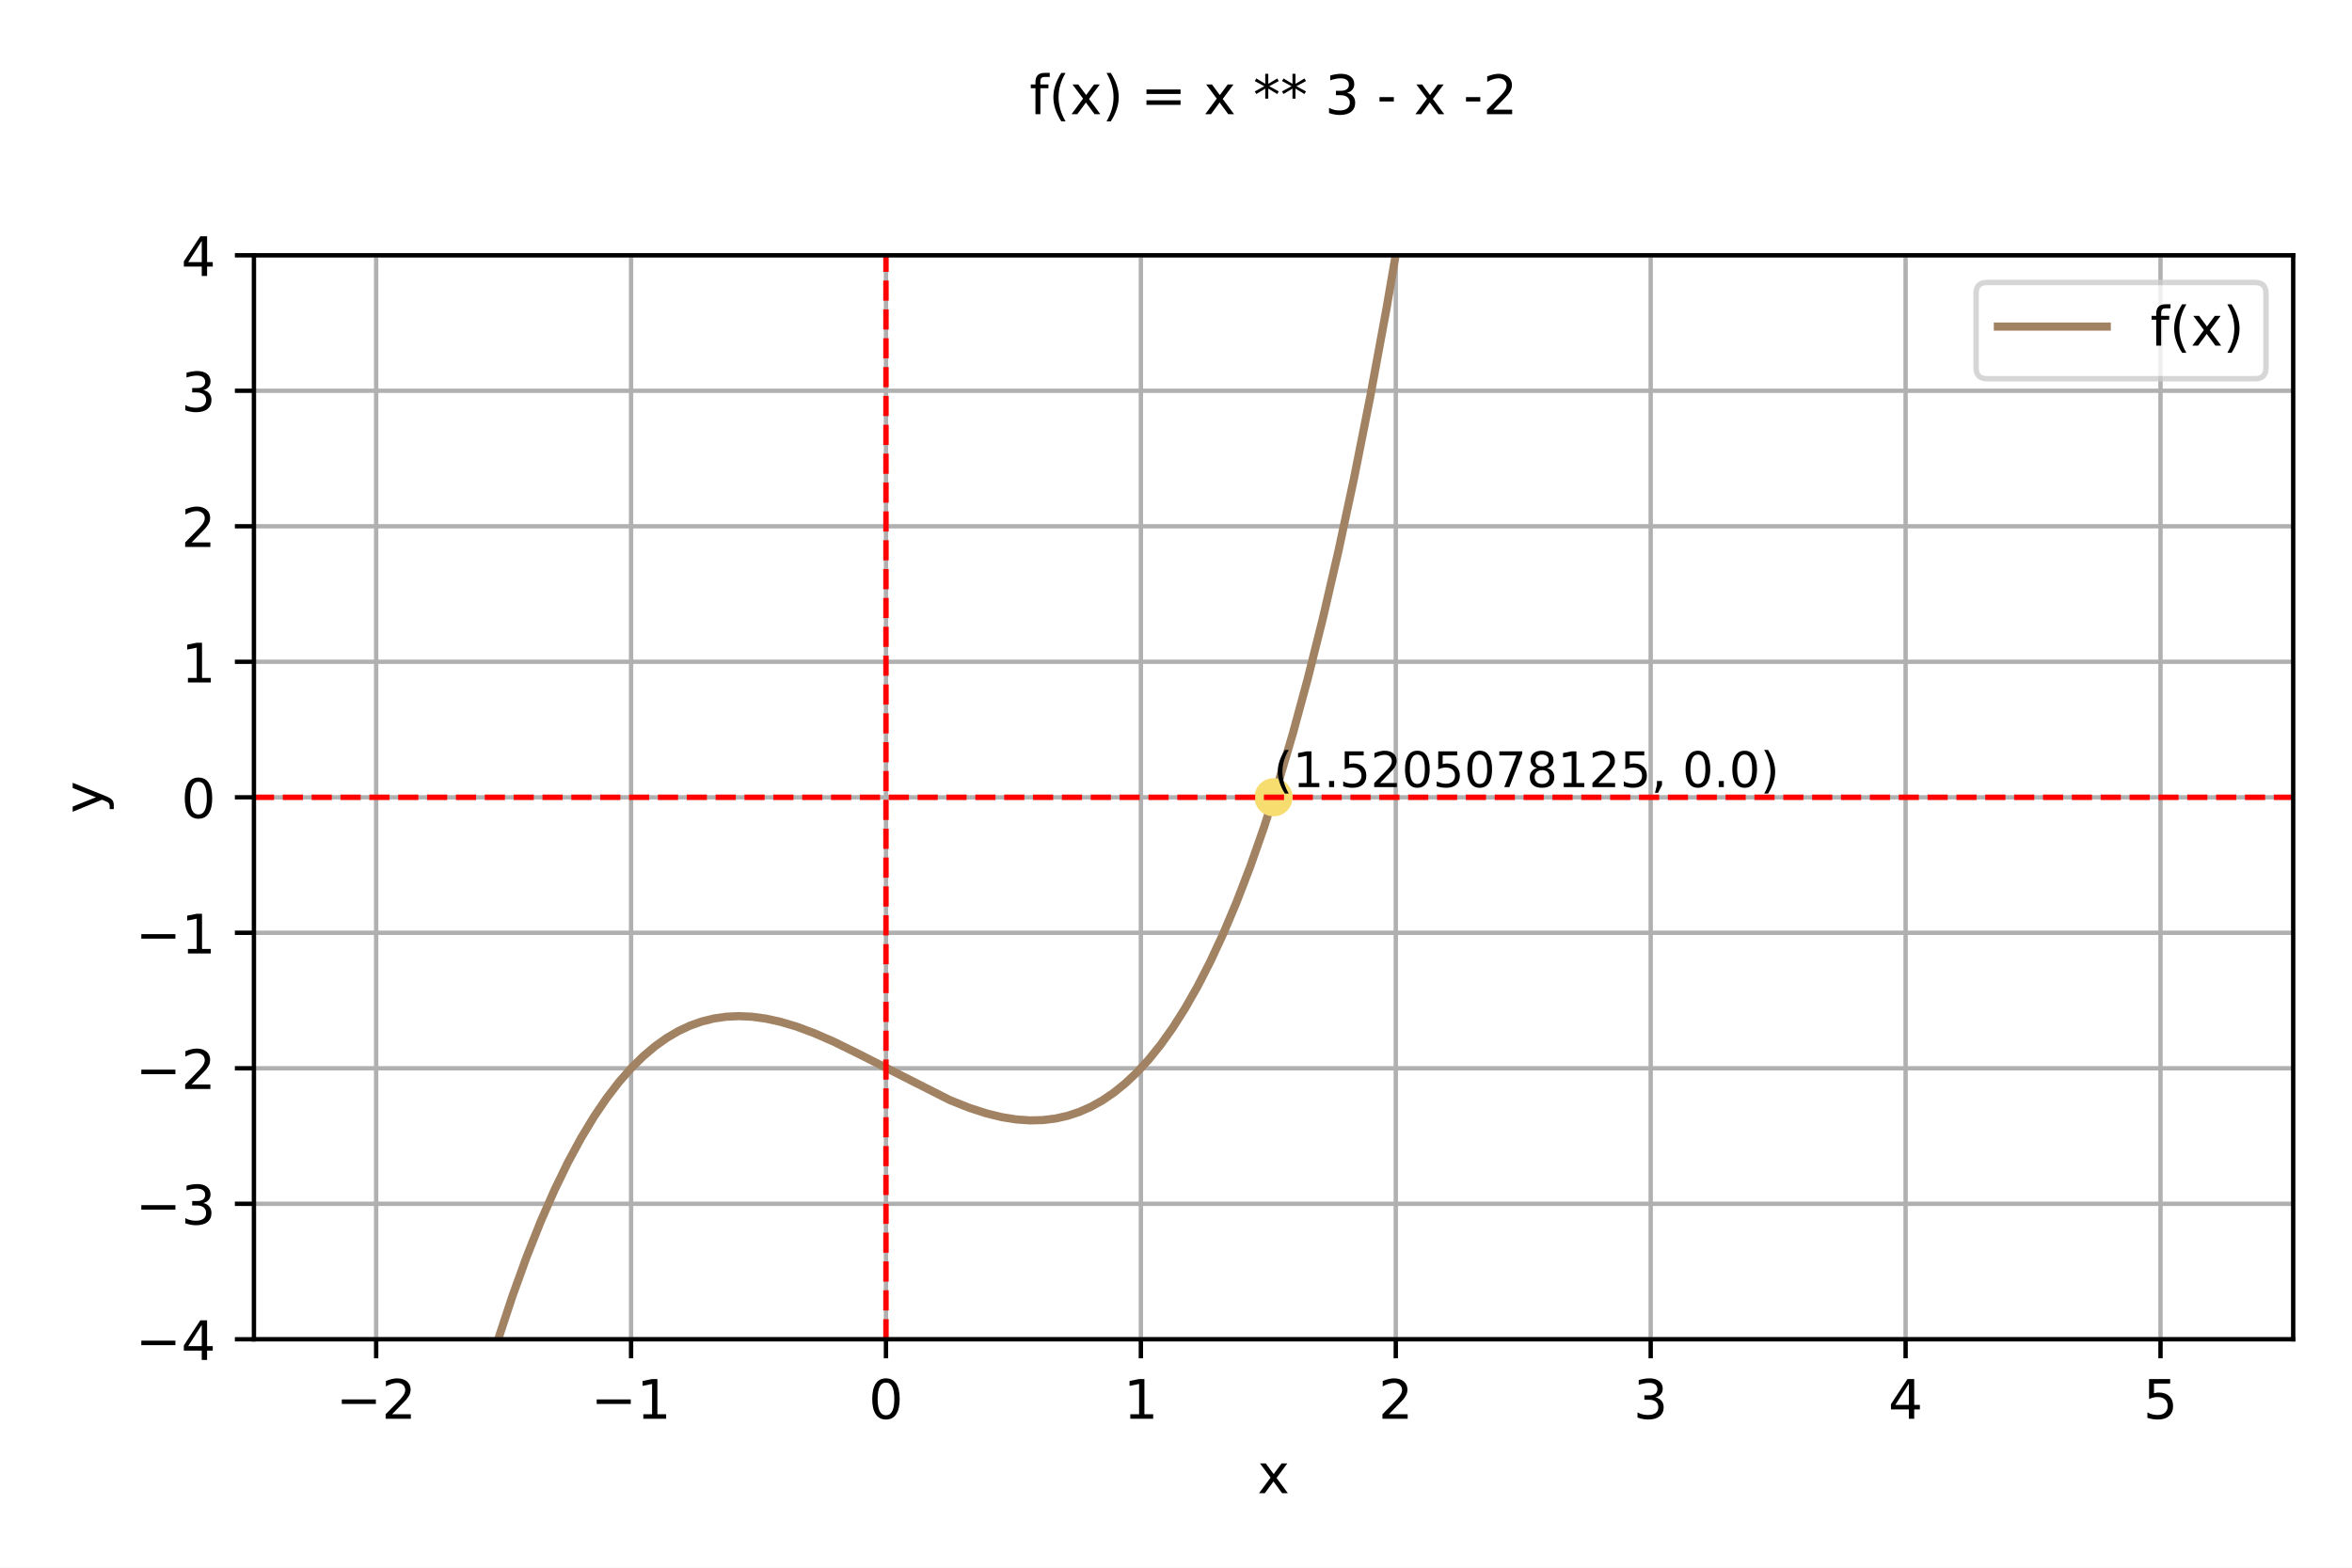
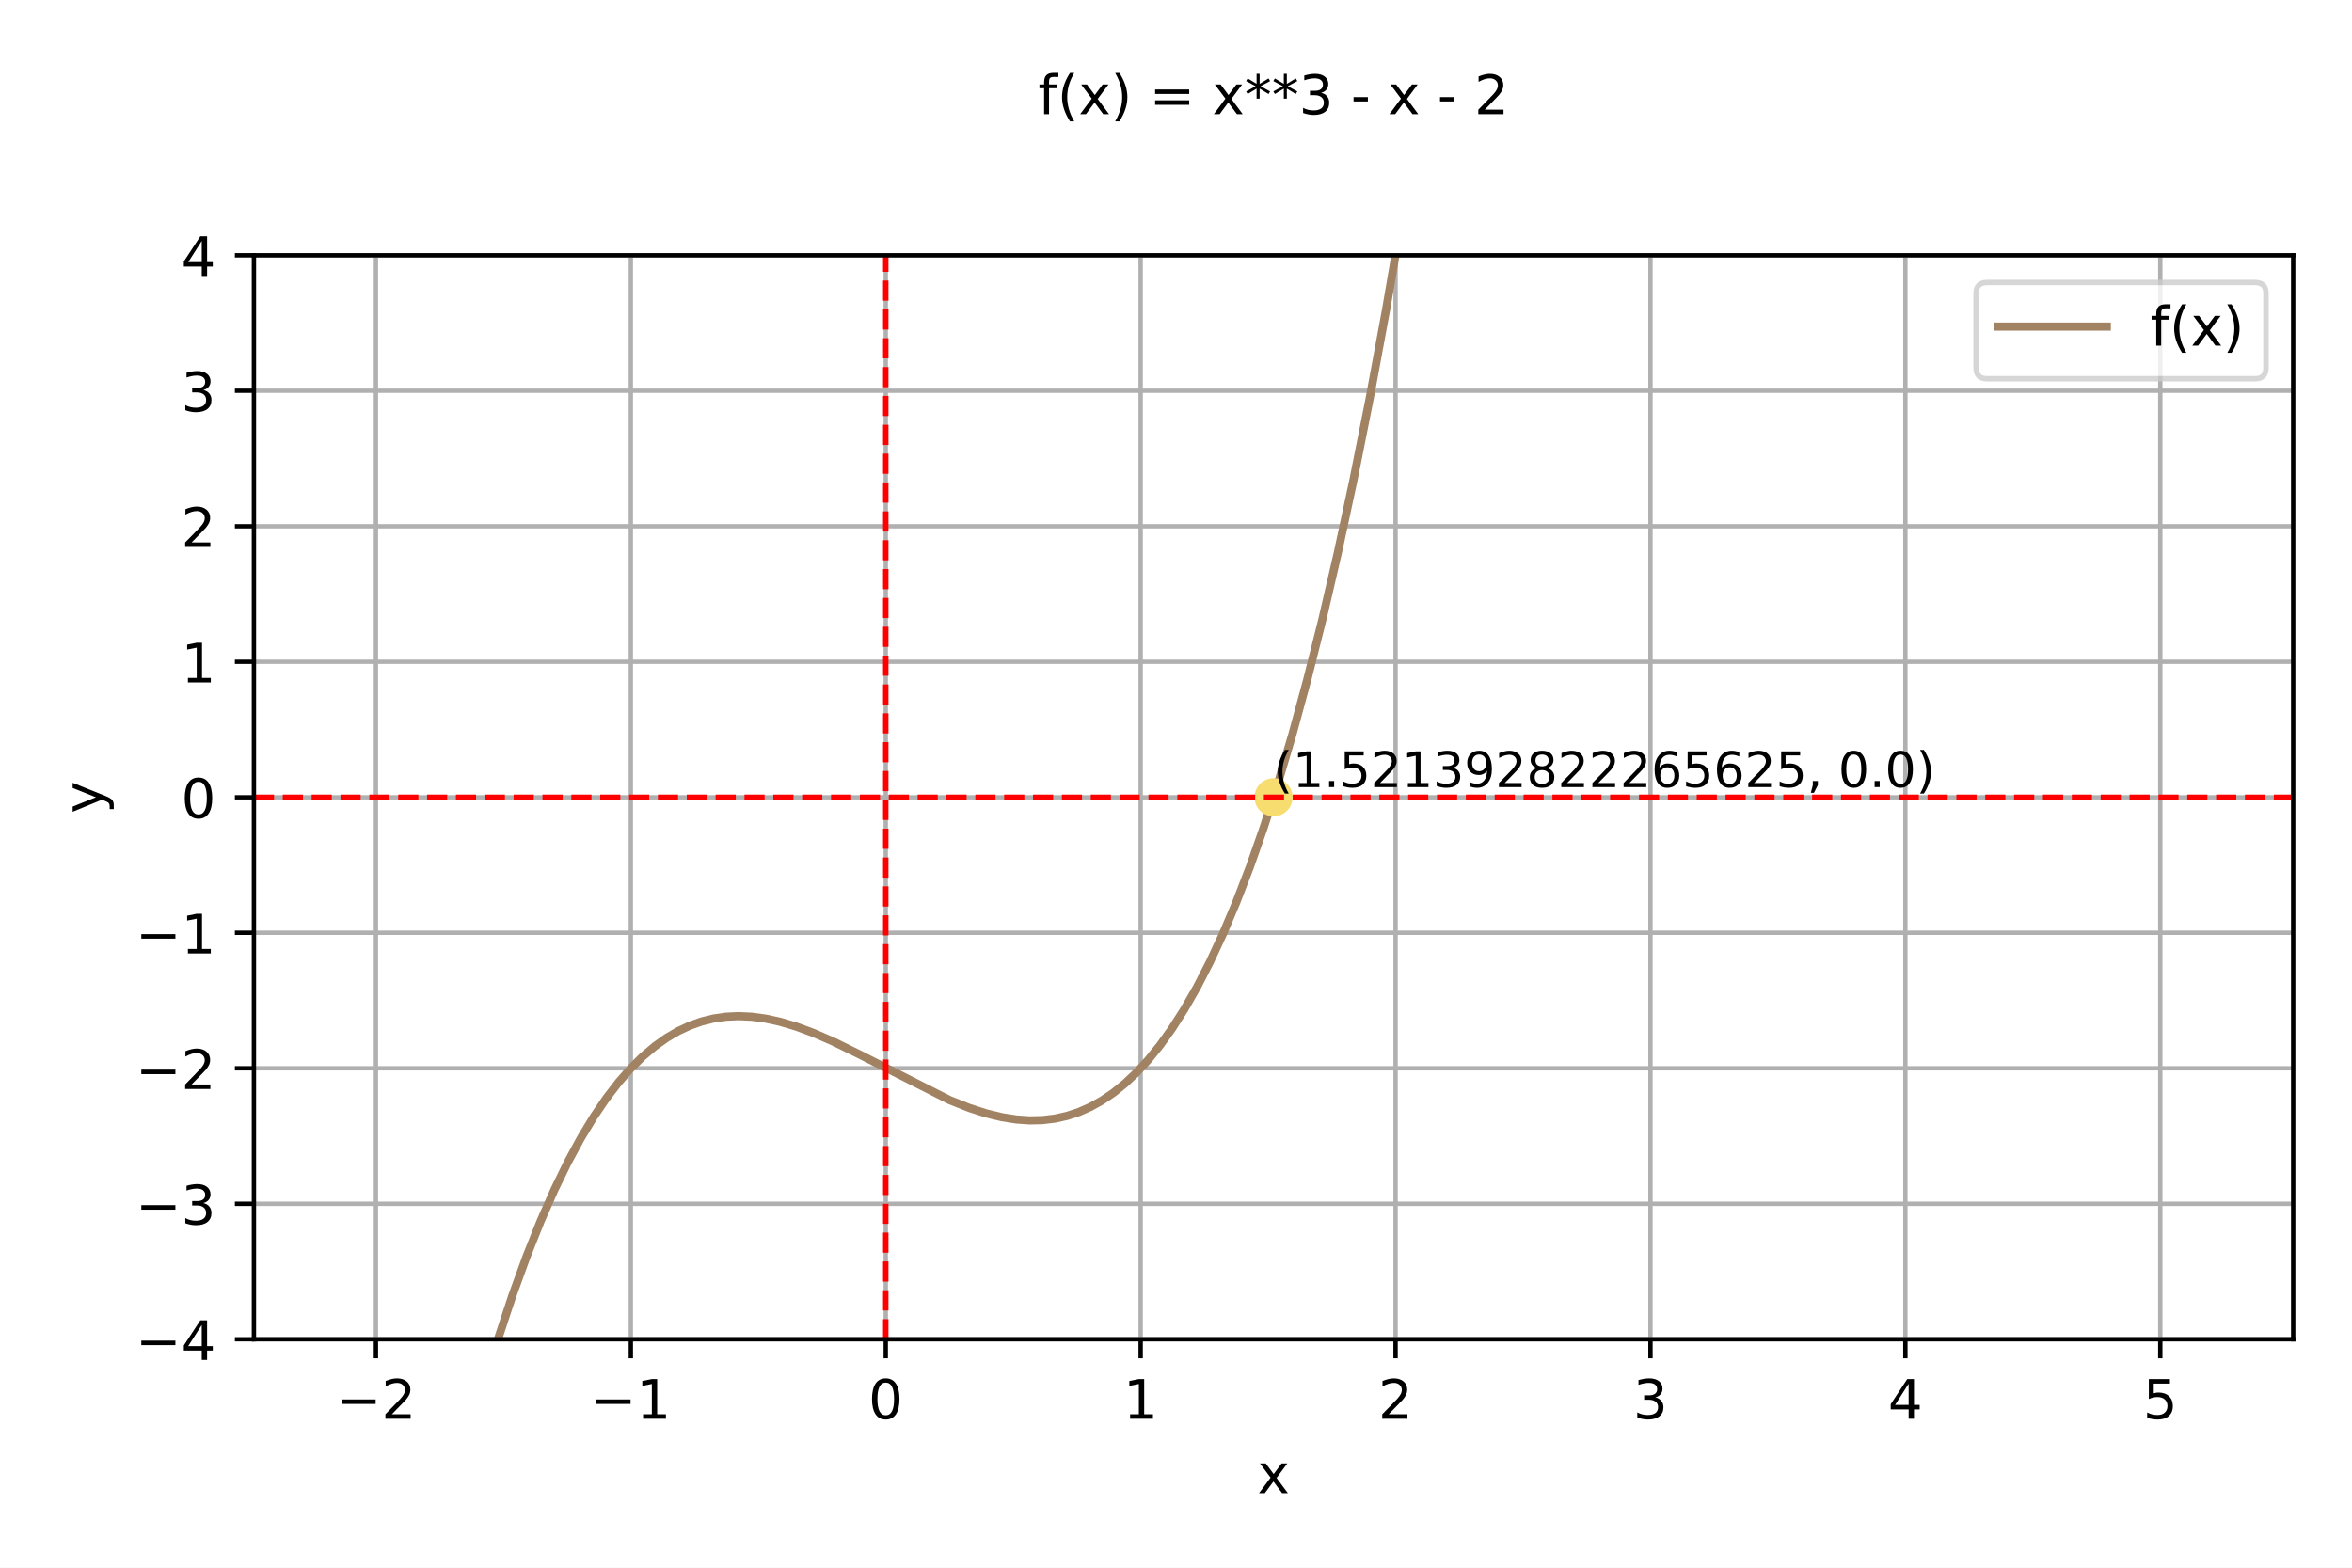
<svg xmlns="http://www.w3.org/2000/svg" xmlns:xlink="http://www.w3.org/1999/xlink" width="432pt" height="288pt" viewBox="0 0 432 288" version="1.1">
  <defs>
    <style type="text/css">*{stroke-linejoin: round; stroke-linecap: butt}</style>
  </defs>
  <g id="figure_1">
    <g id="patch_1">
      <path d="M 0 288  L 432 288  L 432 0  L 0 0  z " style="fill: #ffffff" />
    </g>
    <g id="axes_1">
      <g id="patch_2">
        <path d="M 46.64 246.04  L 421.2 246.04  L 421.2 46.896  L 46.64 46.896  z " style="fill: #ffffff" />
      </g>
      <g id="matplotlib.axis_1">
        <g id="xtick_1">
          <g id="line2d_1">
-             <path d="M 69.09 246.04  L 69.09 46.896  " clip-path="url(#p241c5b1d30)" style="fill: none; stroke: #b0b0b0; stroke-width: 0.8; stroke-linecap: square" />
+             <path d="M 69.048 246.04  L 69.048 46.896  " clip-path="url(#p5b04833d77)" style="fill: none; stroke: #b0b0b0; stroke-width: 0.8; stroke-linecap: square" />
          </g>
          <g id="line2d_2">
            <defs>
-               <path id="m5cde0fe4d4" d="M 0 0  L 0 3.5  " style="stroke: #000000; stroke-width: 0.8" />
+               <path id="md475f87d4f" d="M 0 0  L 0 3.5  " style="stroke: #000000; stroke-width: 0.8" />
            </defs>
            <g>
-               <use xlink:href="#m5cde0fe4d4" x="69.09" y="246.04" style="stroke: #000000; stroke-width: 0.8" />
+               <use xlink:href="#md475f87d4f" x="69.048" y="246.04" style="stroke: #000000; stroke-width: 0.8" />
            </g>
          </g>
          <g id="text_1">
-             <g transform="translate(61.71873 260.6384) scale(0.1 -0.1)">
+             <g transform="translate(61.67729 260.6384) scale(0.1 -0.1)">
              <defs>
                <path id="DejaVuSans-2212" d="M 678 2272  L 4684 2272  L 4684 1741  L 678 1741  L 678 2272  z " transform="scale(0.015625)" />
                <path id="DejaVuSans-32" d="M 1228 531  L 3431 531  L 3431 0  L 469 0  L 469 531  Q 828 903 1448 1529  Q 2069 2156 2228 2338  Q 2531 2678 2651 2914  Q 2772 3150 2772 3378  Q 2772 3750 2511 3984  Q 2250 4219 1831 4219  Q 1534 4219 1204 4116  Q 875 4013 500 3803  L 500 4441  Q 881 4594 1212 4672  Q 1544 4750 1819 4750  Q 2544 4750 2975 4387  Q 3406 4025 3406 3419  Q 3406 3131 3298 2873  Q 3191 2616 2906 2266  Q 2828 2175 2409 1742  Q 1991 1309 1228 531  z " transform="scale(0.015625)" />
              </defs>
              <use xlink:href="#DejaVuSans-2212" />
-               <use xlink:href="#DejaVuSans-32" transform="translate(83.78906 0)" />
+               <use xlink:href="#DejaVuSans-32" x="83.789" />
            </g>
          </g>
        </g>
        <g id="xtick_2">
          <g id="line2d_3">
-             <path d="M 115.91 246.04  L 115.91 46.896  " clip-path="url(#p241c5b1d30)" style="fill: none; stroke: #b0b0b0; stroke-width: 0.8; stroke-linecap: square" />
+             <path d="M 115.868 246.04  L 115.868 46.896  " clip-path="url(#p5b04833d77)" style="fill: none; stroke: #b0b0b0; stroke-width: 0.8; stroke-linecap: square" />
          </g>
          <g id="line2d_4">
            <g>
-               <use xlink:href="#m5cde0fe4d4" x="115.91" y="246.04" style="stroke: #000000; stroke-width: 0.8" />
+               <use xlink:href="#md475f87d4f" x="115.868" y="246.04" style="stroke: #000000; stroke-width: 0.8" />
            </g>
          </g>
          <g id="text_2">
-             <g transform="translate(108.5387 260.6384) scale(0.1 -0.1)">
+             <g transform="translate(108.4973 260.6384) scale(0.1 -0.1)">
              <defs>
                <path id="DejaVuSans-31" d="M 794 531  L 1825 531  L 1825 4091  L 703 3866  L 703 4441  L 1819 4666  L 2450 4666  L 2450 531  L 3481 531  L 3481 0  L 794 0  L 794 531  z " transform="scale(0.015625)" />
              </defs>
              <use xlink:href="#DejaVuSans-2212" />
-               <use xlink:href="#DejaVuSans-31" transform="translate(83.78906 0)" />
+               <use xlink:href="#DejaVuSans-31" x="83.789" />
            </g>
          </g>
        </g>
        <g id="xtick_3">
          <g id="line2d_5">
-             <path d="M 162.73 246.04  L 162.73 46.896  " clip-path="url(#p241c5b1d30)" style="fill: none; stroke: #b0b0b0; stroke-width: 0.8; stroke-linecap: square" />
+             <path d="M 162.688 246.04  L 162.688 46.896  " clip-path="url(#p5b04833d77)" style="fill: none; stroke: #b0b0b0; stroke-width: 0.8; stroke-linecap: square" />
          </g>
          <g id="line2d_6">
            <g>
-               <use xlink:href="#m5cde0fe4d4" x="162.73" y="246.04" style="stroke: #000000; stroke-width: 0.8" />
+               <use xlink:href="#md475f87d4f" x="162.688" y="246.04" style="stroke: #000000; stroke-width: 0.8" />
            </g>
          </g>
          <g id="text_3">
-             <g transform="translate(159.5486 260.6384) scale(0.1 -0.1)">
+             <g transform="translate(159.5071 260.6384) scale(0.1 -0.1)">
              <defs>
                <path id="DejaVuSans-30" d="M 2034 4250  Q 1547 4250 1301 3770  Q 1056 3291 1056 2328  Q 1056 1369 1301 889  Q 1547 409 2034 409  Q 2525 409 2770 889  Q 3016 1369 3016 2328  Q 3016 3291 2770 3770  Q 2525 4250 2034 4250  z M 2034 4750  Q 2819 4750 3233 4129  Q 3647 3509 3647 2328  Q 3647 1150 3233 529  Q 2819 -91 2034 -91  Q 1250 -91 836 529  Q 422 1150 422 2328  Q 422 3509 836 4129  Q 1250 4750 2034 4750  z " transform="scale(0.015625)" />
              </defs>
              <use xlink:href="#DejaVuSans-30" />
            </g>
          </g>
        </g>
        <g id="xtick_4">
          <g id="line2d_7">
-             <path d="M 209.55 246.04  L 209.55 46.896  " clip-path="url(#p241c5b1d30)" style="fill: none; stroke: #b0b0b0; stroke-width: 0.8; stroke-linecap: square" />
+             <path d="M 209.508 246.04  L 209.508 46.896  " clip-path="url(#p5b04833d77)" style="fill: none; stroke: #b0b0b0; stroke-width: 0.8; stroke-linecap: square" />
          </g>
          <g id="line2d_8">
            <g>
-               <use xlink:href="#m5cde0fe4d4" x="209.55" y="246.04" style="stroke: #000000; stroke-width: 0.8" />
+               <use xlink:href="#md475f87d4f" x="209.508" y="246.04" style="stroke: #000000; stroke-width: 0.8" />
            </g>
          </g>
          <g id="text_4">
-             <g transform="translate(206.3686 260.6384) scale(0.1 -0.1)">
+             <g transform="translate(206.3271 260.6384) scale(0.1 -0.1)">
              <use xlink:href="#DejaVuSans-31" />
            </g>
          </g>
        </g>
        <g id="xtick_5">
          <g id="line2d_9">
-             <path d="M 256.37 246.04  L 256.37 46.896  " clip-path="url(#p241c5b1d30)" style="fill: none; stroke: #b0b0b0; stroke-width: 0.8; stroke-linecap: square" />
+             <path d="M 256.328 246.04  L 256.328 46.896  " clip-path="url(#p5b04833d77)" style="fill: none; stroke: #b0b0b0; stroke-width: 0.8; stroke-linecap: square" />
          </g>
          <g id="line2d_10">
            <g>
-               <use xlink:href="#m5cde0fe4d4" x="256.37" y="246.04" style="stroke: #000000; stroke-width: 0.8" />
+               <use xlink:href="#md475f87d4f" x="256.328" y="246.04" style="stroke: #000000; stroke-width: 0.8" />
            </g>
          </g>
          <g id="text_5">
-             <g transform="translate(253.1886 260.6384) scale(0.1 -0.1)">
+             <g transform="translate(253.1471 260.6384) scale(0.1 -0.1)">
              <use xlink:href="#DejaVuSans-32" />
            </g>
          </g>
        </g>
        <g id="xtick_6">
          <g id="line2d_11">
-             <path d="M 303.19 246.04  L 303.19 46.896  " clip-path="url(#p241c5b1d30)" style="fill: none; stroke: #b0b0b0; stroke-width: 0.8; stroke-linecap: square" />
+             <path d="M 303.148 246.04  L 303.148 46.896  " clip-path="url(#p5b04833d77)" style="fill: none; stroke: #b0b0b0; stroke-width: 0.8; stroke-linecap: square" />
          </g>
          <g id="line2d_12">
            <g>
-               <use xlink:href="#m5cde0fe4d4" x="303.19" y="246.04" style="stroke: #000000; stroke-width: 0.8" />
+               <use xlink:href="#md475f87d4f" x="303.148" y="246.04" style="stroke: #000000; stroke-width: 0.8" />
            </g>
          </g>
          <g id="text_6">
-             <g transform="translate(300.0086 260.6384) scale(0.1 -0.1)">
+             <g transform="translate(299.9671 260.6384) scale(0.1 -0.1)">
              <defs>
                <path id="DejaVuSans-33" d="M 2597 2516  Q 3050 2419 3304 2112  Q 3559 1806 3559 1356  Q 3559 666 3084 287  Q 2609 -91 1734 -91  Q 1441 -91 1130 -33  Q 819 25 488 141  L 488 750  Q 750 597 1062 519  Q 1375 441 1716 441  Q 2309 441 2620 675  Q 2931 909 2931 1356  Q 2931 1769 2642 2001  Q 2353 2234 1838 2234  L 1294 2234  L 1294 2753  L 1863 2753  Q 2328 2753 2575 2939  Q 2822 3125 2822 3475  Q 2822 3834 2567 4026  Q 2313 4219 1838 4219  Q 1578 4219 1281 4162  Q 984 4106 628 3988  L 628 4550  Q 988 4650 1302 4700  Q 1616 4750 1894 4750  Q 2613 4750 3031 4423  Q 3450 4097 3450 3541  Q 3450 3153 3228 2886  Q 3006 2619 2597 2516  z " transform="scale(0.015625)" />
              </defs>
              <use xlink:href="#DejaVuSans-33" />
            </g>
          </g>
        </g>
        <g id="xtick_7">
          <g id="line2d_13">
-             <path d="M 350.01 246.04  L 350.01 46.896  " clip-path="url(#p241c5b1d30)" style="fill: none; stroke: #b0b0b0; stroke-width: 0.8; stroke-linecap: square" />
+             <path d="M 349.968 246.04  L 349.968 46.896  " clip-path="url(#p5b04833d77)" style="fill: none; stroke: #b0b0b0; stroke-width: 0.8; stroke-linecap: square" />
          </g>
          <g id="line2d_14">
            <g>
-               <use xlink:href="#m5cde0fe4d4" x="350.01" y="246.04" style="stroke: #000000; stroke-width: 0.8" />
+               <use xlink:href="#md475f87d4f" x="349.968" y="246.04" style="stroke: #000000; stroke-width: 0.8" />
            </g>
          </g>
          <g id="text_7">
-             <g transform="translate(346.8286 260.6384) scale(0.1 -0.1)">
+             <g transform="translate(346.7871 260.6384) scale(0.1 -0.1)">
              <defs>
                <path id="DejaVuSans-34" d="M 2419 4116  L 825 1625  L 2419 1625  L 2419 4116  z M 2253 4666  L 3047 4666  L 3047 1625  L 3713 1625  L 3713 1100  L 3047 1100  L 3047 0  L 2419 0  L 2419 1100  L 313 1100  L 313 1709  L 2253 4666  z " transform="scale(0.015625)" />
              </defs>
              <use xlink:href="#DejaVuSans-34" />
            </g>
          </g>
        </g>
        <g id="xtick_8">
          <g id="line2d_15">
-             <path d="M 396.83 246.04  L 396.83 46.896  " clip-path="url(#p241c5b1d30)" style="fill: none; stroke: #b0b0b0; stroke-width: 0.8; stroke-linecap: square" />
+             <path d="M 396.788 246.04  L 396.788 46.896  " clip-path="url(#p5b04833d77)" style="fill: none; stroke: #b0b0b0; stroke-width: 0.8; stroke-linecap: square" />
          </g>
          <g id="line2d_16">
            <g>
-               <use xlink:href="#m5cde0fe4d4" x="396.83" y="246.04" style="stroke: #000000; stroke-width: 0.8" />
+               <use xlink:href="#md475f87d4f" x="396.788" y="246.04" style="stroke: #000000; stroke-width: 0.8" />
            </g>
          </g>
          <g id="text_8">
-             <g transform="translate(393.6486 260.6384) scale(0.1 -0.1)">
+             <g transform="translate(393.6071 260.6384) scale(0.1 -0.1)">
              <defs>
                <path id="DejaVuSans-35" d="M 691 4666  L 3169 4666  L 3169 4134  L 1269 4134  L 1269 2991  Q 1406 3038 1543 3061  Q 1681 3084 1819 3084  Q 2600 3084 3056 2656  Q 3513 2228 3513 1497  Q 3513 744 3044 326  Q 2575 -91 1722 -91  Q 1428 -91 1123 -41  Q 819 9 494 109  L 494 744  Q 775 591 1075 516  Q 1375 441 1709 441  Q 2250 441 2565 725  Q 2881 1009 2881 1497  Q 2881 1984 2565 2268  Q 2250 2553 1709 2553  Q 1456 2553 1204 2497  Q 953 2441 691 2322  L 691 4666  z " transform="scale(0.015625)" />
              </defs>
              <use xlink:href="#DejaVuSans-35" />
            </g>
          </g>
        </g>
        <g id="text_9">
          <g transform="translate(230.9606 274.3166) scale(0.1 -0.1)">
            <defs>
              <path id="DejaVuSans-78" d="M 3513 3500  L 2247 1797  L 3578 0  L 2900 0  L 1881 1375  L 863 0  L 184 0  L 1544 1831  L 300 3500  L 978 3500  L 1906 2253  L 2834 3500  L 3513 3500  z " transform="scale(0.015625)" />
            </defs>
            <use xlink:href="#DejaVuSans-78" />
          </g>
        </g>
      </g>
      <g id="matplotlib.axis_2">
        <g id="ytick_1">
          <g id="line2d_17">
-             <path d="M 46.64 246.04  L 421.2 246.04  " clip-path="url(#p241c5b1d30)" style="fill: none; stroke: #b0b0b0; stroke-width: 0.8; stroke-linecap: square" />
+             <path d="M 46.64 246.04  L 421.2 246.04  " clip-path="url(#p5b04833d77)" style="fill: none; stroke: #b0b0b0; stroke-width: 0.8; stroke-linecap: square" />
          </g>
          <g id="line2d_18">
            <defs>
-               <path id="m970e0927e2" d="M 0 0  L -3.5 0  " style="stroke: #000000; stroke-width: 0.8" />
+               <path id="m2a11672804" d="M 0 0  L -3.5 0  " style="stroke: #000000; stroke-width: 0.8" />
            </defs>
            <g>
-               <use xlink:href="#m970e0927e2" x="46.64" y="246.04" style="stroke: #000000; stroke-width: 0.8" />
+               <use xlink:href="#m2a11672804" x="46.64" y="246.04" style="stroke: #000000; stroke-width: 0.8" />
            </g>
          </g>
          <g id="text_10">
            <g transform="translate(24.89781 249.8392) scale(0.1 -0.1)">
              <use xlink:href="#DejaVuSans-2212" />
-               <use xlink:href="#DejaVuSans-34" transform="translate(83.78906 0)" />
+               <use xlink:href="#DejaVuSans-34" x="83.789" />
            </g>
          </g>
        </g>
        <g id="ytick_2">
          <g id="line2d_19">
-             <path d="M 46.64 221.147  L 421.2 221.147  " clip-path="url(#p241c5b1d30)" style="fill: none; stroke: #b0b0b0; stroke-width: 0.8; stroke-linecap: square" />
+             <path d="M 46.64 221.147  L 421.2 221.147  " clip-path="url(#p5b04833d77)" style="fill: none; stroke: #b0b0b0; stroke-width: 0.8; stroke-linecap: square" />
          </g>
          <g id="line2d_20">
            <g>
-               <use xlink:href="#m970e0927e2" x="46.64" y="221.147" style="stroke: #000000; stroke-width: 0.8" />
+               <use xlink:href="#m2a11672804" x="46.64" y="221.147" style="stroke: #000000; stroke-width: 0.8" />
            </g>
          </g>
          <g id="text_11">
            <g transform="translate(24.89781 224.9462) scale(0.1 -0.1)">
              <use xlink:href="#DejaVuSans-2212" />
-               <use xlink:href="#DejaVuSans-33" transform="translate(83.78906 0)" />
+               <use xlink:href="#DejaVuSans-33" x="83.789" />
            </g>
          </g>
        </g>
        <g id="ytick_3">
          <g id="line2d_21">
-             <path d="M 46.64 196.254  L 421.2 196.254  " clip-path="url(#p241c5b1d30)" style="fill: none; stroke: #b0b0b0; stroke-width: 0.8; stroke-linecap: square" />
+             <path d="M 46.64 196.254  L 421.2 196.254  " clip-path="url(#p5b04833d77)" style="fill: none; stroke: #b0b0b0; stroke-width: 0.8; stroke-linecap: square" />
          </g>
          <g id="line2d_22">
            <g>
-               <use xlink:href="#m970e0927e2" x="46.64" y="196.254" style="stroke: #000000; stroke-width: 0.8" />
+               <use xlink:href="#m2a11672804" x="46.64" y="196.254" style="stroke: #000000; stroke-width: 0.8" />
            </g>
          </g>
          <g id="text_12">
            <g transform="translate(24.89781 200.0532) scale(0.1 -0.1)">
              <use xlink:href="#DejaVuSans-2212" />
-               <use xlink:href="#DejaVuSans-32" transform="translate(83.78906 0)" />
+               <use xlink:href="#DejaVuSans-32" x="83.789" />
            </g>
          </g>
        </g>
        <g id="ytick_4">
          <g id="line2d_23">
-             <path d="M 46.64 171.361  L 421.2 171.361  " clip-path="url(#p241c5b1d30)" style="fill: none; stroke: #b0b0b0; stroke-width: 0.8; stroke-linecap: square" />
+             <path d="M 46.64 171.361  L 421.2 171.361  " clip-path="url(#p5b04833d77)" style="fill: none; stroke: #b0b0b0; stroke-width: 0.8; stroke-linecap: square" />
          </g>
          <g id="line2d_24">
            <g>
-               <use xlink:href="#m970e0927e2" x="46.64" y="171.361" style="stroke: #000000; stroke-width: 0.8" />
+               <use xlink:href="#m2a11672804" x="46.64" y="171.361" style="stroke: #000000; stroke-width: 0.8" />
            </g>
          </g>
          <g id="text_13">
            <g transform="translate(24.89781 175.1602) scale(0.1 -0.1)">
              <use xlink:href="#DejaVuSans-2212" />
-               <use xlink:href="#DejaVuSans-31" transform="translate(83.78906 0)" />
+               <use xlink:href="#DejaVuSans-31" x="83.789" />
            </g>
          </g>
        </g>
        <g id="ytick_5">
          <g id="line2d_25">
-             <path d="M 46.64 146.468  L 421.2 146.468  " clip-path="url(#p241c5b1d30)" style="fill: none; stroke: #b0b0b0; stroke-width: 0.8; stroke-linecap: square" />
+             <path d="M 46.64 146.468  L 421.2 146.468  " clip-path="url(#p5b04833d77)" style="fill: none; stroke: #b0b0b0; stroke-width: 0.8; stroke-linecap: square" />
          </g>
          <g id="line2d_26">
            <g>
-               <use xlink:href="#m970e0927e2" x="46.64" y="146.468" style="stroke: #000000; stroke-width: 0.8" />
+               <use xlink:href="#m2a11672804" x="46.64" y="146.468" style="stroke: #000000; stroke-width: 0.8" />
            </g>
          </g>
          <g id="text_14">
            <g transform="translate(33.2775 150.2672) scale(0.1 -0.1)">
              <use xlink:href="#DejaVuSans-30" />
            </g>
          </g>
        </g>
        <g id="ytick_6">
          <g id="line2d_27">
-             <path d="M 46.64 121.575  L 421.2 121.575  " clip-path="url(#p241c5b1d30)" style="fill: none; stroke: #b0b0b0; stroke-width: 0.8; stroke-linecap: square" />
+             <path d="M 46.64 121.575  L 421.2 121.575  " clip-path="url(#p5b04833d77)" style="fill: none; stroke: #b0b0b0; stroke-width: 0.8; stroke-linecap: square" />
          </g>
          <g id="line2d_28">
            <g>
-               <use xlink:href="#m970e0927e2" x="46.64" y="121.575" style="stroke: #000000; stroke-width: 0.8" />
+               <use xlink:href="#m2a11672804" x="46.64" y="121.575" style="stroke: #000000; stroke-width: 0.8" />
            </g>
          </g>
          <g id="text_15">
            <g transform="translate(33.2775 125.3742) scale(0.1 -0.1)">
              <use xlink:href="#DejaVuSans-31" />
            </g>
          </g>
        </g>
        <g id="ytick_7">
          <g id="line2d_29">
-             <path d="M 46.64 96.682  L 421.2 96.682  " clip-path="url(#p241c5b1d30)" style="fill: none; stroke: #b0b0b0; stroke-width: 0.8; stroke-linecap: square" />
+             <path d="M 46.64 96.682  L 421.2 96.682  " clip-path="url(#p5b04833d77)" style="fill: none; stroke: #b0b0b0; stroke-width: 0.8; stroke-linecap: square" />
          </g>
          <g id="line2d_30">
            <g>
-               <use xlink:href="#m970e0927e2" x="46.64" y="96.682" style="stroke: #000000; stroke-width: 0.8" />
+               <use xlink:href="#m2a11672804" x="46.64" y="96.682" style="stroke: #000000; stroke-width: 0.8" />
            </g>
          </g>
          <g id="text_16">
            <g transform="translate(33.2775 100.4812) scale(0.1 -0.1)">
              <use xlink:href="#DejaVuSans-32" />
            </g>
          </g>
        </g>
        <g id="ytick_8">
          <g id="line2d_31">
-             <path d="M 46.64 71.789  L 421.2 71.789  " clip-path="url(#p241c5b1d30)" style="fill: none; stroke: #b0b0b0; stroke-width: 0.8; stroke-linecap: square" />
+             <path d="M 46.64 71.789  L 421.2 71.789  " clip-path="url(#p5b04833d77)" style="fill: none; stroke: #b0b0b0; stroke-width: 0.8; stroke-linecap: square" />
          </g>
          <g id="line2d_32">
            <g>
-               <use xlink:href="#m970e0927e2" x="46.64" y="71.789" style="stroke: #000000; stroke-width: 0.8" />
+               <use xlink:href="#m2a11672804" x="46.64" y="71.789" style="stroke: #000000; stroke-width: 0.8" />
            </g>
          </g>
          <g id="text_17">
            <g transform="translate(33.2775 75.58822) scale(0.1 -0.1)">
              <use xlink:href="#DejaVuSans-33" />
            </g>
          </g>
        </g>
        <g id="ytick_9">
          <g id="line2d_33">
-             <path d="M 46.64 46.896  L 421.2 46.896  " clip-path="url(#p241c5b1d30)" style="fill: none; stroke: #b0b0b0; stroke-width: 0.8; stroke-linecap: square" />
+             <path d="M 46.64 46.896  L 421.2 46.896  " clip-path="url(#p5b04833d77)" style="fill: none; stroke: #b0b0b0; stroke-width: 0.8; stroke-linecap: square" />
          </g>
          <g id="line2d_34">
            <g>
-               <use xlink:href="#m970e0927e2" x="46.64" y="46.896" style="stroke: #000000; stroke-width: 0.8" />
+               <use xlink:href="#m2a11672804" x="46.64" y="46.896" style="stroke: #000000; stroke-width: 0.8" />
            </g>
          </g>
          <g id="text_18">
            <g transform="translate(33.2775 50.69522) scale(0.1 -0.1)">
              <use xlink:href="#DejaVuSans-34" />
            </g>
          </g>
        </g>
        <g id="text_19">
          <g transform="translate(18.81812 149.4274) rotate(-90) scale(0.1 -0.1)">
            <defs>
              <path id="DejaVuSans-79" d="M 2059 -325  Q 1816 -950 1584 -1140  Q 1353 -1331 966 -1331  L 506 -1331  L 506 -850  L 844 -850  Q 1081 -850 1212 -737  Q 1344 -625 1503 -206  L 1606 56  L 191 3500  L 800 3500  L 1894 763  L 2988 3500  L 3597 3500  L 2059 -325  z " transform="scale(0.015625)" />
            </defs>
            <use xlink:href="#DejaVuSans-79" />
          </g>
        </g>
      </g>
      <g id="line2d_35">
-         <path d="M 80.135 289  L 83.051 276.582  L 85.898 265.409  L 88.707 255.271  L 91.442 246.22  L 94.139 238.054  L 96.761 230.81  L 99.346 224.316  L 101.856 218.601  L 104.328 213.516  L 106.725 209.082  L 109.085 205.174  L 111.408 201.754  L 113.693 198.781  L 115.941 196.221  L 118.151 194.04  L 120.323 192.204  L 122.459 190.683  L 124.594 189.43  L 126.729 188.43  L 128.902 187.657  L 131.112 187.11  L 133.359 186.783  L 135.682 186.673  L 138.079 186.781  L 140.627 187.121  L 143.324 187.709  L 146.245 188.576  L 149.467 189.768  L 153.176 191.386  L 157.746 193.634  L 174.49 202.112  L 178.086 203.54  L 181.233 204.555  L 184.08 205.245  L 186.739 205.662  L 189.212 205.829  L 191.572 205.769  L 193.857 205.489  L 196.067 204.992  L 198.24 204.274  L 200.375 203.33  L 202.473 202.159  L 204.57 200.734  L 206.668 199.041  L 208.803 197.029  L 210.976 194.668  L 213.149 191.975  L 215.359 188.88  L 217.606 185.349  L 219.929 181.277  L 222.289 176.678  L 224.686 171.513  L 227.121 165.736  L 229.631 159.199  L 232.178 151.938  L 234.8 143.778  L 237.46 134.765  L 240.195 124.696  L 242.967 113.628  L 245.813 101.327  L 248.698 87.864  L 251.657 72.97  L 254.654 56.732  L 257.726 38.841  L 260.835 19.403  L 263.884 -1  L 263.884 -1  " clip-path="url(#p241c5b1d30)" style="fill: none; stroke: #a18262; stroke-width: 1.5; stroke-linecap: square" />
+         <path d="M 80.094 289  L 83.013 276.566  L 85.86 265.394  L 88.67 255.257  L 91.404 246.208  L 94.101 238.042  L 96.724 230.8  L 99.308 224.307  L 101.818 218.592  L 104.291 213.508  L 106.688 209.075  L 109.048 205.168  L 111.37 201.748  L 113.655 198.777  L 115.903 196.217  L 118.113 194.036  L 120.286 192.201  L 122.421 190.681  L 124.556 189.428  L 126.691 188.428  L 128.864 187.656  L 131.074 187.109  L 133.322 186.783  L 135.644 186.673  L 138.042 186.781  L 140.589 187.122  L 143.286 187.71  L 146.208 188.577  L 149.43 189.77  L 153.138 191.388  L 157.708 193.636  L 174.415 202.098  L 178.011 203.528  L 181.158 204.546  L 184.005 205.238  L 186.665 205.659  L 189.137 205.829  L 191.497 205.772  L 193.782 205.495  L 195.992 205.002  L 198.165 204.287  L 200.3 203.346  L 202.398 202.18  L 204.495 200.759  L 206.593 199.07  L 208.728 197.063  L 210.901 194.706  L 213.074 192.019  L 215.284 188.93  L 217.531 185.405  L 219.854 181.338  L 222.214 176.747  L 224.611 171.588  L 227.046 165.819  L 229.556 159.291  L 232.103 152.038  L 234.725 143.887  L 237.385 134.883  L 240.12 124.824  L 242.892 113.767  L 245.739 101.477  L 248.623 88.026  L 251.582 73.144  L 254.579 56.92  L 257.651 39.043  L 260.76 19.619  L 263.843 -1  L 263.843 -1  " clip-path="url(#p5b04833d77)" style="fill: none; stroke: #a18262; stroke-width: 1.5; stroke-linecap: square" />
      </g>
      <g id="line2d_36">
-         <path d="M 233.92 146.468  " clip-path="url(#p241c5b1d30)" style="fill: none; stroke: #f7dc6f; stroke-width: 1.5; stroke-linecap: square" />
+         <path d="M 233.92 146.468  " clip-path="url(#p5b04833d77)" style="fill: none; stroke: #f7dc6f; stroke-width: 1.5; stroke-linecap: square" />
        <defs>
-           <path id="m14d3da4113" d="M 0 3  C 0.796 3 1.559 2.684 2.121 2.121  C 2.684 1.559 3 0.796 3 0  C 3 -0.796 2.684 -1.559 2.121 -2.121  C 1.559 -2.684 0.796 -3 0 -3  C -0.796 -3 -1.559 -2.684 -2.121 -2.121  C -2.684 -1.559 -3 -0.796 -3 0  C -3 0.796 -2.684 1.559 -2.121 2.121  C -1.559 2.684 -0.796 3 0 3  z " style="stroke: #f7dc6f" />
+           <path id="m9d2fe1b6a0" d="M 0 3  C 0.796 3 1.559 2.684 2.121 2.121  C 2.684 1.559 3 0.796 3 0  C 3 -0.796 2.684 -1.559 2.121 -2.121  C 1.559 -2.684 0.796 -3 0 -3  C -0.796 -3 -1.559 -2.684 -2.121 -2.121  C -2.684 -1.559 -3 -0.796 -3 0  C -3 0.796 -2.684 1.559 -2.121 2.121  C -1.559 2.684 -0.796 3 0 3  z " style="stroke: #f7dc6f" />
        </defs>
-         <g clip-path="url(#p241c5b1d30)">
-           <use xlink:href="#m14d3da4113" x="233.92" y="146.468" style="fill: #f7dc6f; stroke: #f7dc6f" />
+         <g clip-path="url(#p5b04833d77)">
+           <use xlink:href="#m9d2fe1b6a0" x="233.92" y="146.468" style="fill: #f7dc6f; stroke: #f7dc6f" />
        </g>
      </g>
      <g id="line2d_37">
-         <path d="M 46.64 146.468  L 421.2 146.468  " clip-path="url(#p241c5b1d30)" style="fill: none; stroke-dasharray: 3.7,1.6; stroke-dashoffset: 0; stroke: #ff0000" />
+         <path d="M 46.64 146.468  L 421.2 146.468  " clip-path="url(#p5b04833d77)" style="fill: none; stroke-dasharray: 3.7,1.6; stroke-dashoffset: 0; stroke: #ff0000" />
      </g>
      <g id="line2d_38">
-         <path d="M 162.73 246.04  L 162.73 46.896  " clip-path="url(#p241c5b1d30)" style="fill: none; stroke-dasharray: 3.7,1.6; stroke-dashoffset: 0; stroke: #ff0000" />
+         <path d="M 162.688 246.04  L 162.688 46.896  " clip-path="url(#p5b04833d77)" style="fill: none; stroke-dasharray: 3.7,1.6; stroke-dashoffset: 0; stroke: #ff0000" />
      </g>
      <g id="patch_3">
        <path d="M 46.64 246.04  L 46.64 46.896  " style="fill: none; stroke: #000000; stroke-width: 0.8; stroke-linejoin: miter; stroke-linecap: square" />
      </g>
      <g id="patch_4">
        <path d="M 421.2 246.04  L 421.2 46.896  " style="fill: none; stroke: #000000; stroke-width: 0.8; stroke-linejoin: miter; stroke-linecap: square" />
      </g>
      <g id="patch_5">
        <path d="M 46.64 246.04  L 421.2 246.04  " style="fill: none; stroke: #000000; stroke-width: 0.8; stroke-linejoin: miter; stroke-linecap: square" />
      </g>
      <g id="patch_6">
        <path d="M 46.64 46.896  L 421.2 46.896  " style="fill: none; stroke: #000000; stroke-width: 0.8; stroke-linejoin: miter; stroke-linecap: square" />
      </g>
      <g id="text_20">
        <g transform="translate(233.92 144.5963) scale(0.09 -0.09)">
          <defs>
            <path id="DejaVuSans-28" d="M 1984 4856  Q 1566 4138 1362 3434  Q 1159 2731 1159 2009  Q 1159 1288 1364 580  Q 1569 -128 1984 -844  L 1484 -844  Q 1016 -109 783 600  Q 550 1309 550 2009  Q 550 2706 781 3412  Q 1013 4119 1484 4856  L 1984 4856  z " transform="scale(0.015625)" />
            <path id="DejaVuSans-2e" d="M 684 794  L 1344 794  L 1344 0  L 684 0  L 684 794  z " transform="scale(0.015625)" />
-             <path id="DejaVuSans-37" d="M 525 4666  L 3525 4666  L 3525 4397  L 1831 0  L 1172 0  L 2766 4134  L 525 4134  L 525 4666  z " transform="scale(0.015625)" />
+             <path id="DejaVuSans-39" d="M 703 97  L 703 672  Q 941 559 1184 500  Q 1428 441 1663 441  Q 2288 441 2617 861  Q 2947 1281 2994 2138  Q 2813 1869 2534 1725  Q 2256 1581 1919 1581  Q 1219 1581 811 2004  Q 403 2428 403 3163  Q 403 3881 828 4315  Q 1253 4750 1959 4750  Q 2769 4750 3195 4129  Q 3622 3509 3622 2328  Q 3622 1225 3098 567  Q 2575 -91 1691 -91  Q 1453 -91 1209 -44  Q 966 3 703 97  z M 1959 2075  Q 2384 2075 2632 2365  Q 2881 2656 2881 3163  Q 2881 3666 2632 3958  Q 2384 4250 1959 4250  Q 1534 4250 1286 3958  Q 1038 3666 1038 3163  Q 1038 2656 1286 2365  Q 1534 2075 1959 2075  z " transform="scale(0.015625)" />
            <path id="DejaVuSans-38" d="M 2034 2216  Q 1584 2216 1326 1975  Q 1069 1734 1069 1313  Q 1069 891 1326 650  Q 1584 409 2034 409  Q 2484 409 2743 651  Q 3003 894 3003 1313  Q 3003 1734 2745 1975  Q 2488 2216 2034 2216  z M 1403 2484  Q 997 2584 770 2862  Q 544 3141 544 3541  Q 544 4100 942 4425  Q 1341 4750 2034 4750  Q 2731 4750 3128 4425  Q 3525 4100 3525 3541  Q 3525 3141 3298 2862  Q 3072 2584 2669 2484  Q 3125 2378 3379 2068  Q 3634 1759 3634 1313  Q 3634 634 3220 271  Q 2806 -91 2034 -91  Q 1263 -91 848 271  Q 434 634 434 1313  Q 434 1759 690 2068  Q 947 2378 1403 2484  z M 1172 3481  Q 1172 3119 1398 2916  Q 1625 2713 2034 2713  Q 2441 2713 2670 2916  Q 2900 3119 2900 3481  Q 2900 3844 2670 4047  Q 2441 4250 2034 4250  Q 1625 4250 1398 4047  Q 1172 3844 1172 3481  z " transform="scale(0.015625)" />
+             <path id="DejaVuSans-36" d="M 2113 2584  Q 1688 2584 1439 2293  Q 1191 2003 1191 1497  Q 1191 994 1439 701  Q 1688 409 2113 409  Q 2538 409 2786 701  Q 3034 994 3034 1497  Q 3034 2003 2786 2293  Q 2538 2584 2113 2584  z M 3366 4563  L 3366 3988  Q 3128 4100 2886 4159  Q 2644 4219 2406 4219  Q 1781 4219 1451 3797  Q 1122 3375 1075 2522  Q 1259 2794 1537 2939  Q 1816 3084 2150 3084  Q 2853 3084 3261 2657  Q 3669 2231 3669 1497  Q 3669 778 3244 343  Q 2819 -91 2113 -91  Q 1303 -91 875 529  Q 447 1150 447 2328  Q 447 3434 972 4092  Q 1497 4750 2381 4750  Q 2619 4750 2861 4703  Q 3103 4656 3366 4563  z " transform="scale(0.015625)" />
            <path id="DejaVuSans-2c" d="M 750 794  L 1409 794  L 1409 256  L 897 -744  L 494 -744  L 750 256  L 750 794  z " transform="scale(0.015625)" />
            <path id="DejaVuSans-20" transform="scale(0.015625)" />
            <path id="DejaVuSans-29" d="M 513 4856  L 1013 4856  Q 1481 4119 1714 3412  Q 1947 2706 1947 2009  Q 1947 1309 1714 600  Q 1481 -109 1013 -844  L 513 -844  Q 928 -128 1133 580  Q 1338 1288 1338 2009  Q 1338 2731 1133 3434  Q 928 4138 513 4856  z " transform="scale(0.015625)" />
          </defs>
          <use xlink:href="#DejaVuSans-28" />
-           <use xlink:href="#DejaVuSans-31" transform="translate(39.01367 0)" />
-           <use xlink:href="#DejaVuSans-2e" transform="translate(102.6367 0)" />
-           <use xlink:href="#DejaVuSans-35" transform="translate(134.4238 0)" />
-           <use xlink:href="#DejaVuSans-32" transform="translate(198.0469 0)" />
-           <use xlink:href="#DejaVuSans-30" transform="translate(261.6699 0)" />
-           <use xlink:href="#DejaVuSans-35" transform="translate(325.293 0)" />
-           <use xlink:href="#DejaVuSans-30" transform="translate(388.916 0)" />
-           <use xlink:href="#DejaVuSans-37" transform="translate(452.5391 0)" />
-           <use xlink:href="#DejaVuSans-38" transform="translate(516.1621 0)" />
-           <use xlink:href="#DejaVuSans-31" transform="translate(579.7852 0)" />
-           <use xlink:href="#DejaVuSans-32" transform="translate(643.4082 0)" />
-           <use xlink:href="#DejaVuSans-35" transform="translate(707.0312 0)" />
-           <use xlink:href="#DejaVuSans-2c" transform="translate(770.6543 0)" />
-           <use xlink:href="#DejaVuSans-20" transform="translate(802.4414 0)" />
-           <use xlink:href="#DejaVuSans-30" transform="translate(834.2285 0)" />
-           <use xlink:href="#DejaVuSans-2e" transform="translate(897.8516 0)" />
-           <use xlink:href="#DejaVuSans-30" transform="translate(929.6387 0)" />
-           <use xlink:href="#DejaVuSans-29" transform="translate(993.2617 0)" />
+           <use xlink:href="#DejaVuSans-31" x="39.014" />
+           <use xlink:href="#DejaVuSans-2e" x="102.637" />
+           <use xlink:href="#DejaVuSans-35" x="134.424" />
+           <use xlink:href="#DejaVuSans-32" x="198.047" />
+           <use xlink:href="#DejaVuSans-31" x="261.67" />
+           <use xlink:href="#DejaVuSans-33" x="325.293" />
+           <use xlink:href="#DejaVuSans-39" x="388.916" />
+           <use xlink:href="#DejaVuSans-32" x="452.539" />
+           <use xlink:href="#DejaVuSans-38" x="516.162" />
+           <use xlink:href="#DejaVuSans-32" x="579.785" />
+           <use xlink:href="#DejaVuSans-32" x="643.408" />
+           <use xlink:href="#DejaVuSans-32" x="707.031" />
+           <use xlink:href="#DejaVuSans-36" x="770.654" />
+           <use xlink:href="#DejaVuSans-35" x="834.277" />
+           <use xlink:href="#DejaVuSans-36" x="897.9" />
+           <use xlink:href="#DejaVuSans-32" x="961.523" />
+           <use xlink:href="#DejaVuSans-35" x="1025.146" />
+           <use xlink:href="#DejaVuSans-2c" x="1088.77" />
+           <use xlink:href="#DejaVuSans-20" x="1120.557" />
+           <use xlink:href="#DejaVuSans-30" x="1152.344" />
+           <use xlink:href="#DejaVuSans-2e" x="1215.967" />
+           <use xlink:href="#DejaVuSans-30" x="1247.754" />
+           <use xlink:href="#DejaVuSans-29" x="1311.377" />
        </g>
      </g>
      <g id="text_21">
-         <g transform="translate(189.0966 20.9816) scale(0.1 -0.1)">
+         <g transform="translate(190.6856 20.9816) scale(0.1 -0.1)">
          <defs>
            <path id="DejaVuSans-66" d="M 2375 4863  L 2375 4384  L 1825 4384  Q 1516 4384 1395 4259  Q 1275 4134 1275 3809  L 1275 3500  L 2222 3500  L 2222 3053  L 1275 3053  L 1275 0  L 697 0  L 697 3053  L 147 3053  L 147 3500  L 697 3500  L 697 3744  Q 697 4328 969 4595  Q 1241 4863 1831 4863  L 2375 4863  z " transform="scale(0.015625)" />
            <path id="DejaVuSans-3d" d="M 678 2906  L 4684 2906  L 4684 2381  L 678 2381  L 678 2906  z M 678 1631  L 4684 1631  L 4684 1100  L 678 1100  L 678 1631  z " transform="scale(0.015625)" />
            <path id="DejaVuSans-2a" d="M 3009 3897  L 1888 3291  L 3009 2681  L 2828 2375  L 1778 3009  L 1778 1831  L 1422 1831  L 1422 3009  L 372 2375  L 191 2681  L 1313 3291  L 191 3897  L 372 4206  L 1422 3572  L 1422 4750  L 1778 4750  L 1778 3572  L 2828 4206  L 3009 3897  z " transform="scale(0.015625)" />
            <path id="DejaVuSans-2d" d="M 313 2009  L 1997 2009  L 1997 1497  L 313 1497  L 313 2009  z " transform="scale(0.015625)" />
          </defs>
          <use xlink:href="#DejaVuSans-66" />
-           <use xlink:href="#DejaVuSans-28" transform="translate(35.20508 0)" />
-           <use xlink:href="#DejaVuSans-78" transform="translate(74.21875 0)" />
-           <use xlink:href="#DejaVuSans-29" transform="translate(133.3984 0)" />
-           <use xlink:href="#DejaVuSans-20" transform="translate(172.4121 0)" />
-           <use xlink:href="#DejaVuSans-3d" transform="translate(204.1992 0)" />
-           <use xlink:href="#DejaVuSans-20" transform="translate(287.9883 0)" />
-           <use xlink:href="#DejaVuSans-78" transform="translate(319.7754 0)" />
-           <use xlink:href="#DejaVuSans-20" transform="translate(378.9551 0)" />
-           <use xlink:href="#DejaVuSans-2a" transform="translate(410.7422 0)" />
-           <use xlink:href="#DejaVuSans-2a" transform="translate(460.7422 0)" />
-           <use xlink:href="#DejaVuSans-20" transform="translate(510.7422 0)" />
-           <use xlink:href="#DejaVuSans-33" transform="translate(542.5293 0)" />
-           <use xlink:href="#DejaVuSans-20" transform="translate(606.1523 0)" />
-           <use xlink:href="#DejaVuSans-2d" transform="translate(637.9395 0)" />
-           <use xlink:href="#DejaVuSans-20" transform="translate(674.0234 0)" />
-           <use xlink:href="#DejaVuSans-78" transform="translate(705.8105 0)" />
-           <use xlink:href="#DejaVuSans-20" transform="translate(764.9902 0)" />
-           <use xlink:href="#DejaVuSans-2d" transform="translate(796.7773 0)" />
-           <use xlink:href="#DejaVuSans-32" transform="translate(832.8613 0)" />
+           <use xlink:href="#DejaVuSans-28" x="35.205" />
+           <use xlink:href="#DejaVuSans-78" x="74.219" />
+           <use xlink:href="#DejaVuSans-29" x="133.398" />
+           <use xlink:href="#DejaVuSans-20" x="172.412" />
+           <use xlink:href="#DejaVuSans-3d" x="204.199" />
+           <use xlink:href="#DejaVuSans-20" x="287.988" />
+           <use xlink:href="#DejaVuSans-78" x="319.775" />
+           <use xlink:href="#DejaVuSans-2a" x="378.955" />
+           <use xlink:href="#DejaVuSans-2a" x="428.955" />
+           <use xlink:href="#DejaVuSans-33" x="478.955" />
+           <use xlink:href="#DejaVuSans-20" x="542.578" />
+           <use xlink:href="#DejaVuSans-2d" x="574.365" />
+           <use xlink:href="#DejaVuSans-20" x="610.449" />
+           <use xlink:href="#DejaVuSans-78" x="642.236" />
+           <use xlink:href="#DejaVuSans-20" x="701.416" />
+           <use xlink:href="#DejaVuSans-2d" x="733.203" />
+           <use xlink:href="#DejaVuSans-20" x="769.287" />
+           <use xlink:href="#DejaVuSans-32" x="801.074" />
        </g>
      </g>
      <g id="legend_1">
        <g id="patch_7">
          <path d="M 364.958 69.574  L 414.2 69.574  Q 416.2 69.574 416.2 67.574  L 416.2 53.896  Q 416.2 51.896 414.2 51.896  L 364.958 51.896  Q 362.958 51.896 362.958 53.896  L 362.958 67.574  Q 362.958 69.574 364.958 69.574  z " style="fill: #ffffff; opacity: 0.8; stroke: #cccccc; stroke-linejoin: miter" />
        </g>
        <g id="line2d_39">
          <path d="M 366.958 59.994  L 376.958 59.994  L 386.958 59.994  " style="fill: none; stroke: #a18262; stroke-width: 1.5; stroke-linecap: square" />
        </g>
        <g id="text_22">
          <g transform="translate(394.9578 63.49444) scale(0.1 -0.1)">
            <use xlink:href="#DejaVuSans-66" />
-             <use xlink:href="#DejaVuSans-28" transform="translate(35.20508 0)" />
-             <use xlink:href="#DejaVuSans-78" transform="translate(74.21875 0)" />
-             <use xlink:href="#DejaVuSans-29" transform="translate(133.3984 0)" />
+             <use xlink:href="#DejaVuSans-28" x="35.205" />
+             <use xlink:href="#DejaVuSans-78" x="74.219" />
+             <use xlink:href="#DejaVuSans-29" x="133.398" />
          </g>
        </g>
      </g>
    </g>
  </g>
  <defs>
-     <clipPath id="p241c5b1d30">
+     <clipPath id="p5b04833d77">
      <rect x="46.64" y="46.896" width="374.56" height="199.144" />
    </clipPath>
  </defs>
</svg>
